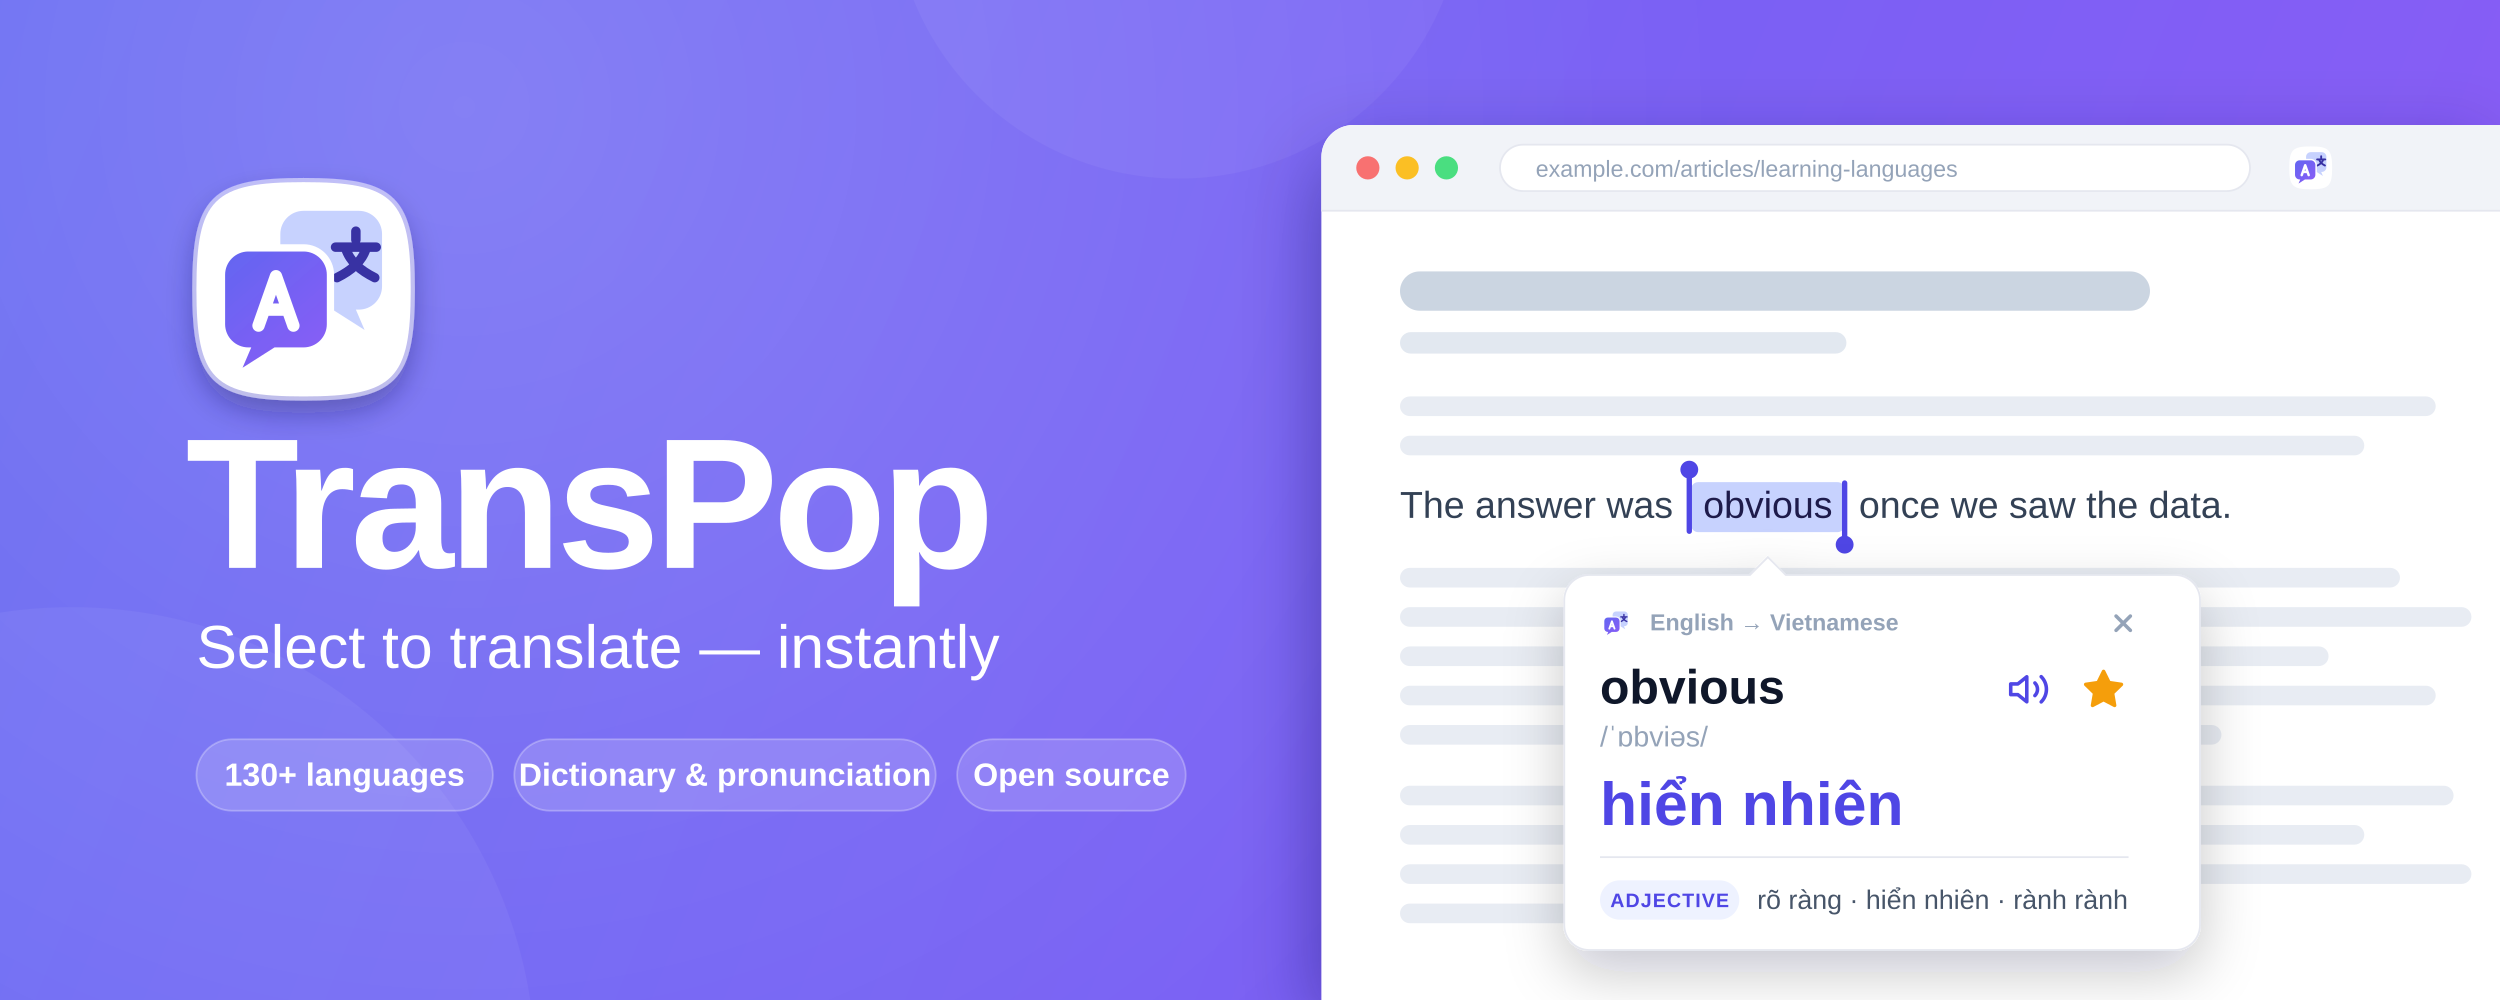
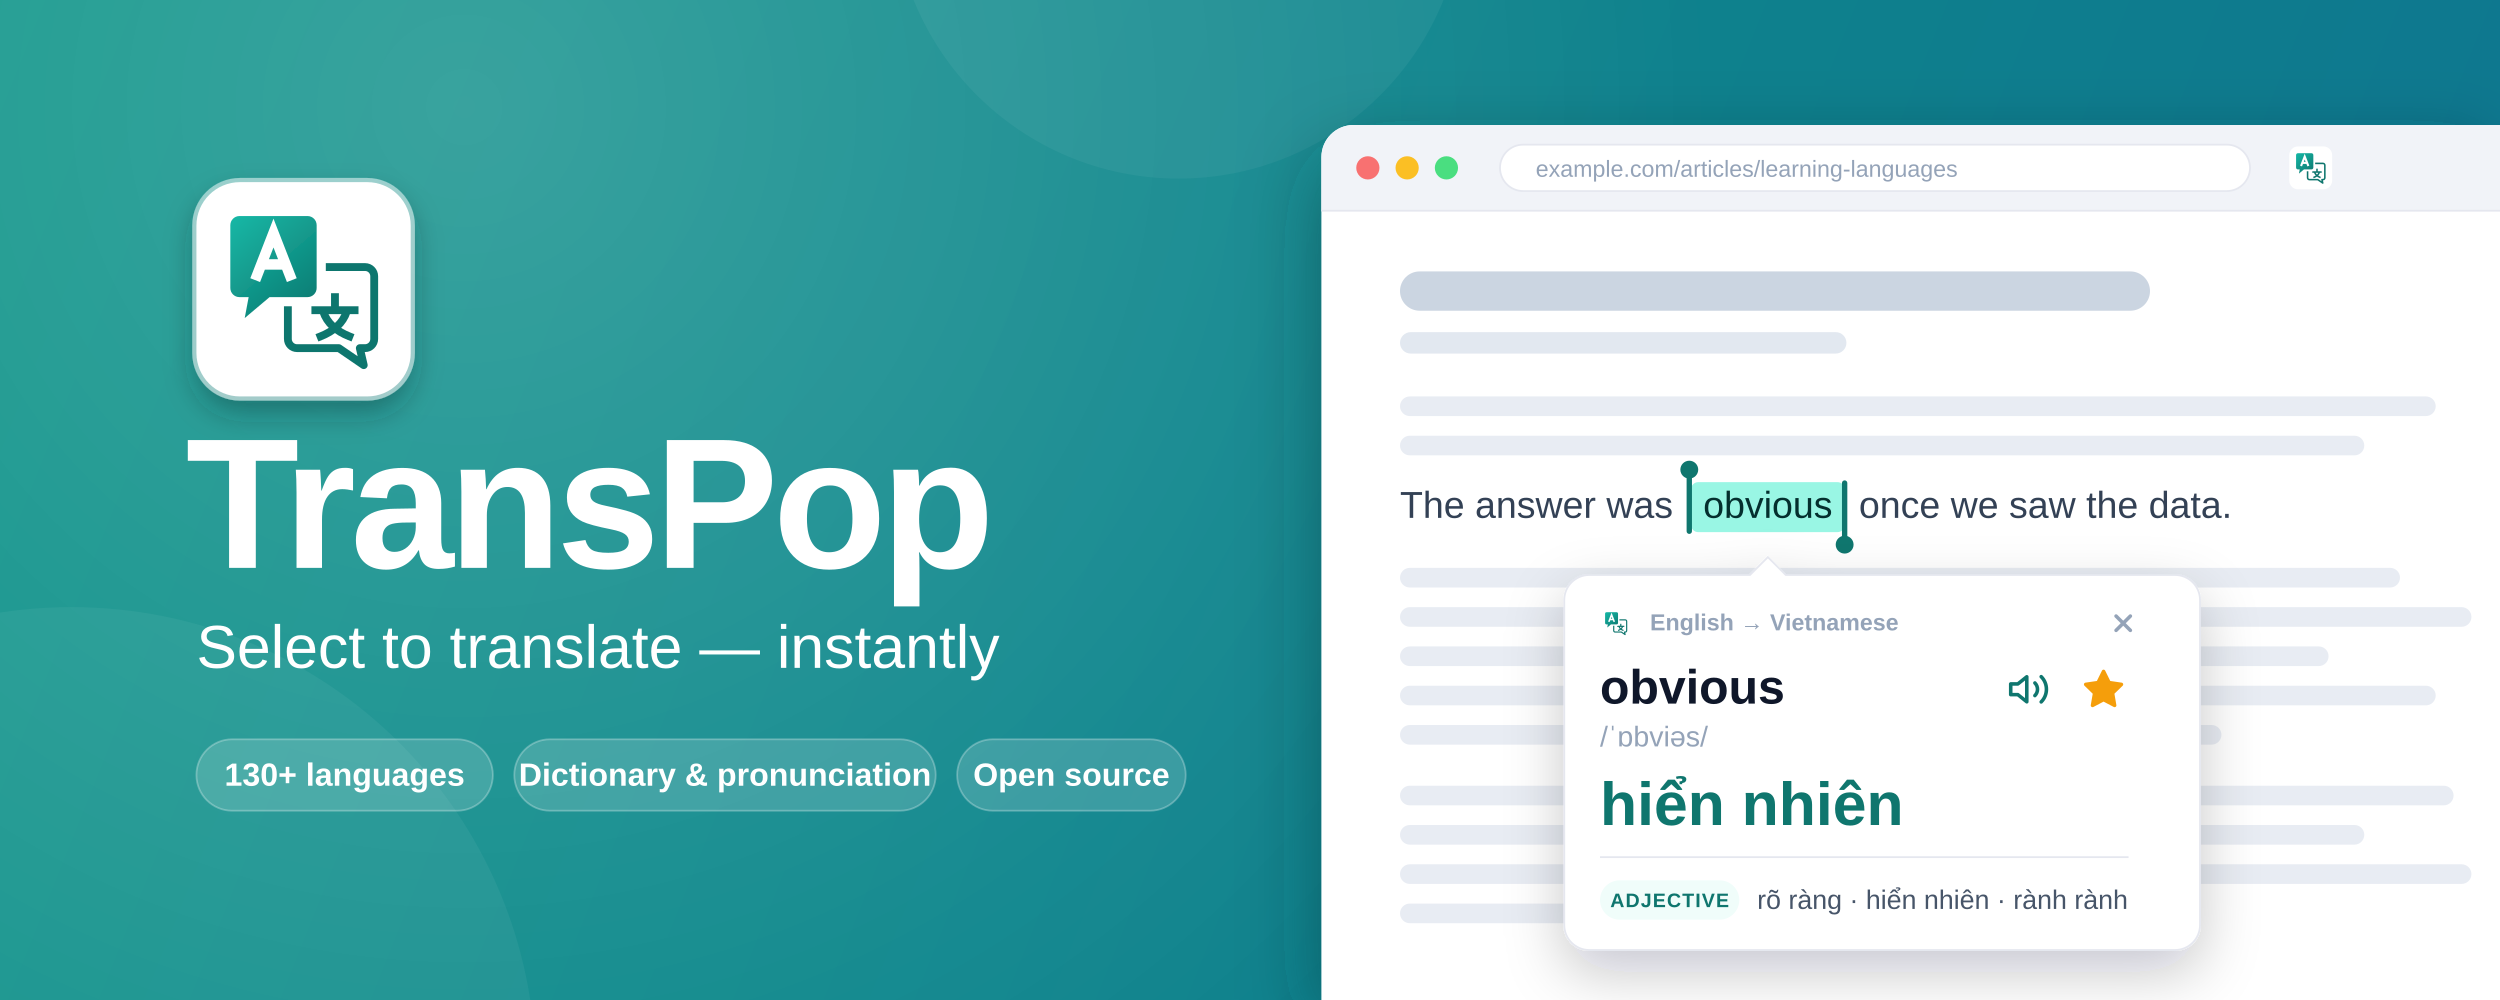
<svg xmlns="http://www.w3.org/2000/svg" width="1400" height="560" viewBox="0 0 1400 560">
  <defs>
    <linearGradient id="bg" x1="0" y1="0" x2="1400" y2="560" gradientUnits="userSpaceOnUse">
-       <stop offset="0" stop-color="#6366F1" />
-       <stop offset="1" stop-color="#8B5CF6" />
+       <stop offset="0" stop-color="#0D9488" />
+       <stop offset="1" stop-color="#0E7490" />
    </linearGradient>
    <linearGradient id="lg" x1="0" y1="0" x2="128" y2="128" gradientUnits="userSpaceOnUse">
-       <stop offset="0" stop-color="#6366F1" />
-       <stop offset="1" stop-color="#8B5CF6" />
+       <stop offset="0" stop-color="#0D9488" />
+       <stop offset="1" stop-color="#0E7490" />
    </linearGradient>
    <radialGradient id="glow" cx="260" cy="60" r="700" gradientUnits="userSpaceOnUse">
      <stop offset="0" stop-color="#FFFFFF" stop-opacity=".18" />
      <stop offset="1" stop-color="#FFFFFF" stop-opacity="0" />
    </radialGradient>
    <filter id="shadow-win" x="-20%" y="-20%" width="140%" height="160%">
      <feGaussianBlur in="SourceAlpha" stdDeviation="22" />
      <feOffset dy="18" result="b" />
-       <feFlood flood-color="#1E1B4B" flood-opacity=".40" />
+       <feFlood flood-color="#042F2E" flood-opacity=".40" />
      <feComposite in2="b" operator="in" />
      <feMerge>
        <feMergeNode />
        <feMergeNode in="SourceGraphic" />
      </feMerge>
    </filter>
    <filter id="shadow-bubble" x="-30%" y="-30%" width="160%" height="170%">
      <feGaussianBlur in="SourceAlpha" stdDeviation="16" />
      <feOffset dy="12" result="b" />
      <feFlood flood-color="#0F172A" flood-opacity=".22" />
      <feComposite in2="b" operator="in" />
      <feMerge>
        <feMergeNode />
        <feMergeNode in="SourceGraphic" />
      </feMerge>
    </filter>
    <filter id="shadow-logo" x="-40%" y="-40%" width="180%" height="200%">
      <feGaussianBlur in="SourceAlpha" stdDeviation="8" />
      <feOffset dy="8" result="b" />
-       <feFlood flood-color="#1E1B4B" flood-opacity=".35" />
+       <feFlood flood-color="#042F2E" flood-opacity=".35" />
      <feComposite in2="b" operator="in" />
      <feMerge>
        <feMergeNode />
        <feMergeNode in="SourceGraphic" />
      </feMerge>
    </filter>
    <g id="mark">
-       <path fill="#FFFFFF" d="M64 0C118 0 128 10 128 64S118 128 64 128 0 118 0 64 10 0 64 0Z" />
+       <path fill="#FFFFFF" d="M26 0h76a26 26 0 0 1 26 26v76a26 26 0 0 1-26 26H26A26 26 0 0 1 0 102V26A26 26 0 0 1 26 0z" />
      <g transform="translate(14 14) scale(.78125)">
        <defs>
-           <linearGradient id="transpop-front-m" x1="10" y1="40" x2="80" y2="120" gradientUnits="userSpaceOnUse">
-             <stop offset="0" stop-color="#6366F1" />
-             <stop offset="1" stop-color="#8B5CF6" />
+           <linearGradient id="transpop-a-m" x1="8" y1="8" x2="74" y2="86" gradientUnits="userSpaceOnUse">
+             <stop offset="0" stop-color="#14B8A6" />
+             <stop offset="1" stop-color="#0F766E" />
          </linearGradient>
          <mask id="transpop-cut-m" maskUnits="userSpaceOnUse" x="0" y="0" width="128" height="128">
            <rect width="128" height="128" fill="#fff" />
-             <path d="M26 40h38a16 16 0 0 1 16 16v34a16 16 0 0 1-16 16H44l-22 14 6-14h-2a16 16 0 0 1-16-16V56a16 16 0 0 1 16-16z" fill="#000" stroke="#000" stroke-width="10" stroke-linejoin="round" />
+             <path d="M15 8h52a7 7 0 0 1 7 7v48a7 7 0 0 1-7 7H38L19 86l3-16h-7a7 7 0 0 1-7-7V15a7 7 0 0 1 7-7z" fill="#000" stroke="#000" stroke-width="14" stroke-linejoin="round" />
          </mask>
        </defs>
-         <g transform="translate(64 64) scale(1.111) translate(-64 -66)">
-           <g mask="url(#transpop-cut-m)">
-             <path d="M64 12h38a16 16 0 0 1 16 16v36a16 16 0 0 1-16 16h-2l6 14-22-14H64a16 16 0 0 1-16-16V28a16 16 0 0 1 16-16z" fill="#C7D2FE" />
-             <path d="M100 26v6M86 37h28M107 38c-3 9-10 15-20 20M93 38c3 9 10 15 20 20" fill="none" stroke="#3730A3" stroke-width="6.5" stroke-linecap="round" stroke-linejoin="round" />
-           </g>
-           <path d="M26 40h38a16 16 0 0 1 16 16v34a16 16 0 0 1-16 16H44l-22 14 6-14h-2a16 16 0 0 1-16-16V56a16 16 0 0 1 16-16z" fill="url(#transpop-front-m)" />
-           <path d="M33 91 45 57 57 91M37.4 80h15.2" fill="none" stroke="#fff" stroke-width="8.5" stroke-linecap="round" stroke-linejoin="round" />
+         <g mask="url(#transpop-cut-m)">
+           <path d="M59 47h52a7 7 0 0 1 7 7v48a7 7 0 0 1-7 7h-4l3 13-19-13H59a7 7 0 0 1-7-7V54a7 7 0 0 1 7-7z" fill="#FFFFFF" stroke="#0F766E" stroke-width="6" stroke-linejoin="round" />
+           <path d="M88 70v6M73 80h30M97 81c-3 9-10 15-20 19M79 81c3 9 10 15 20 19" fill="none" stroke="#0F766E" stroke-width="6" stroke-linecap="square" stroke-linejoin="miter" />
        </g>
+         <path d="M15 8h52a7 7 0 0 1 7 7v48a7 7 0 0 1-7 7H38L19 86l3-16h-7a7 7 0 0 1-7-7V15a7 7 0 0 1 7-7z" fill="url(#transpop-a-m)" />
+         <path d="M27 57 41 21 55 57M32.5 45h17" fill="none" stroke="#FFFFFF" stroke-width="8" stroke-linejoin="miter" stroke-miterlimit="10" />
      </g>
    </g>
  </defs>
  <rect width="1400" height="560" fill="url(#bg)" />
  <rect width="1400" height="560" fill="url(#glow)" />
  <circle cx="40" cy="600" r="260" fill="#FFFFFF" opacity=".05" />
  <circle cx="660" cy="-60" r="160" fill="#FFFFFF" opacity=".05" />
  <g transform="translate(110 102)" filter="url(#shadow-logo)">
-     <path fill="none" stroke="#FFFFFF" stroke-opacity=".5" stroke-width="5" d="M64 0C118 0 128 10 128 64S118 128 64 128 0 118 0 64 10 0 64 0Z" transform="scale(.9375)" />
+     <path fill="none" stroke="#FFFFFF" stroke-opacity=".5" stroke-width="5" d="M26 0h76a26 26 0 0 1 26 26v76a26 26 0 0 1-26 26H26A26 26 0 0 1 0 102V26A26 26 0 0 1 26 0z" transform="scale(.9375)" />
    <use href="#mark" transform="scale(.9375)" />
  </g>
  <g font-family="-apple-system, 'Helvetica Neue', Arial, sans-serif" fill="#FFFFFF">
    <text x="104" y="318" font-size="104" font-weight="700" letter-spacing="-3">TransPop</text>
    <text x="110" y="374" font-size="34" font-weight="500">Select to translate — instantly</text>
  </g>
  <g font-family="-apple-system, 'Helvetica Neue', Arial, sans-serif" font-size="18" font-weight="600" fill="#FFFFFF" text-anchor="middle">
    <rect x="110" y="414" width="166" height="40" rx="20" fill="#FFFFFF" fill-opacity=".16" stroke="#FFFFFF" stroke-opacity=".28" />
    <text x="193" y="440">130+ languages</text>
    <rect x="288" y="414" width="236" height="40" rx="20" fill="#FFFFFF" fill-opacity=".16" stroke="#FFFFFF" stroke-opacity=".28" />
    <text x="406" y="440">Dictionary &amp; pronunciation</text>
    <rect x="536" y="414" width="128" height="40" rx="20" fill="#FFFFFF" fill-opacity=".16" stroke="#FFFFFF" stroke-opacity=".28" />
    <text x="600" y="440">Open source</text>
  </g>
  <g filter="url(#shadow-win)">
    <rect x="740" y="70" width="720" height="560" rx="18" fill="#FFFFFF" />
  </g>
  <path d="M758 70h702v48H740v-30a18 18 0 0 1 18-18z" fill="#F1F3F8" />
  <line x1="740" y1="118" x2="1400" y2="118" stroke="#E5E7EF" />
  <circle cx="766" cy="94" r="6.5" fill="#F87171" />
  <circle cx="788" cy="94" r="6.5" fill="#FBBF24" />
  <circle cx="810" cy="94" r="6.5" fill="#4ADE80" />
  <rect x="840" y="81" width="420" height="26" rx="13" fill="#FFFFFF" stroke="#E5E7EF" />
  <text x="860" y="99" font-family="-apple-system, 'Helvetica Neue', Arial, sans-serif" font-size="13" fill="#94A3B8">example.com/articles/learning-languages</text>
  <g transform="translate(1282 82) scale(.1875)">
    <use href="#mark" />
  </g>
  <rect x="784" y="152" width="420" height="22" rx="11" fill="#CBD5E1" />
  <rect x="784" y="186" width="250" height="12" rx="6" fill="#E2E8F0" />
  <rect x="784" y="222" width="580" height="11" rx="5.5" fill="#E8ECF3" />
  <rect x="784" y="244" width="540" height="11" rx="5.5" fill="#E8ECF3" />
  <g font-family="-apple-system, 'Helvetica Neue', Arial, sans-serif" font-size="21" fill="#334155">
    <text x="784" y="290">The answer was</text>
-     <rect x="947" y="270" width="86" height="28" rx="4" fill="#C7D2FE" />
-     <text x="990" y="290" text-anchor="middle" fill="#1E1B4B">obvious</text>
-     <g fill="#4F46E5">
+     <rect x="947" y="270" width="86" height="28" rx="4" fill="#99F6E4" />
+     <text x="990" y="290" text-anchor="middle" fill="#042F2E">obvious</text>
+     <g fill="#0F766E">
      <rect x="944.5" y="265" width="3" height="34" rx="1.5" />
      <circle cx="946" cy="263" r="5" />
      <rect x="1031.5" y="269" width="3" height="34" rx="1.5" />
      <circle cx="1033" cy="305" r="5" />
    </g>
    <text x="1041" y="290">once we saw the data.</text>
  </g>
  <rect x="784" y="318" width="560" height="11" rx="5.5" fill="#E8ECF3" />
  <rect x="784" y="340" width="600" height="11" rx="5.5" fill="#E8ECF3" />
  <rect x="784" y="362" width="520" height="11" rx="5.5" fill="#E8ECF3" />
  <rect x="784" y="384" width="580" height="11" rx="5.5" fill="#E8ECF3" />
  <rect x="784" y="406" width="460" height="11" rx="5.5" fill="#E8ECF3" />
  <rect x="784" y="440" width="590" height="11" rx="5.5" fill="#E8ECF3" />
  <rect x="784" y="462" width="540" height="11" rx="5.5" fill="#E8ECF3" />
  <rect x="784" y="484" width="600" height="11" rx="5.5" fill="#E8ECF3" />
  <rect x="784" y="506" width="380" height="11" rx="5.5" fill="#E8ECF3" />
  <g filter="url(#shadow-bubble)">
    <path fill="#FFFFFF" stroke="#E5E7EF" d="M876 336a14 14 0 0 1 14-14h90l10-10 10 10h218a14 14 0 0 1 14 14v182a14 14 0 0 1-14 14H890a14 14 0 0 1-14-14z" />
  </g>
  <g font-family="-apple-system, 'Helvetica Neue', Arial, sans-serif">
    <g transform="translate(896 340) scale(.140625)">
      <use href="#mark" />
    </g>
    <text x="924" y="353" font-size="13" font-weight="600" fill="#94A3B8">English  →  Vietnamese</text>
    <g transform="translate(1180 340)" fill="none" stroke="#94A3B8" stroke-width="2" stroke-linecap="round">
      <path d="M13 5 5 13M5 5l8 8" />
    </g>
    <text x="896" y="394" font-size="27" font-weight="700" fill="#0F172A">obvious</text>
    <text x="896" y="418" font-size="16" fill="#94A3B8">/ˈɒbviəs/</text>
-     <g transform="translate(1124 374)" fill="none" stroke="#4F46E5" stroke-width="2" stroke-linecap="round" stroke-linejoin="round">
+     <g transform="translate(1124 374)" fill="none" stroke="#0F766E" stroke-width="2" stroke-linecap="round" stroke-linejoin="round">
      <polygon points="11 5 6 9 2 9 2 15 6 15 11 19 11 5" />
      <path d="M15.54 8.46a5 5 0 0 1 0 7.07" />
      <path d="M19.07 4.93a10 10 0 0 1 0 14.14" />
    </g>
    <g transform="translate(1166 374)" fill="#F59E0B" stroke="#F59E0B" stroke-width="2" stroke-linejoin="round">
      <polygon points="12 2 15.09 8.26 22 9.27 17 14.14 18.18 21.02 12 17.77 5.82 21.02 7 14.14 2 9.27 8.91 8.26 12 2" />
    </g>
-     <text x="896" y="462" font-size="34" font-weight="700" fill="#4F46E5">hiển nhiên</text>
+     <text x="896" y="462" font-size="34" font-weight="700" fill="#0F766E">hiển nhiên</text>
    <line x1="896" y1="480" x2="1192" y2="480" stroke="#E5E7EF" />
-     <rect x="896" y="493" width="78" height="22" rx="11" fill="#EEF2FF" />
-     <text x="935" y="508" font-size="11" font-weight="700" fill="#4F46E5" text-anchor="middle" letter-spacing=".6">ADJECTIVE</text>
+     <rect x="896" y="493" width="78" height="22" rx="11" fill="#F0FDFA" />
+     <text x="935" y="508" font-size="11" font-weight="700" fill="#0F766E" text-anchor="middle" letter-spacing=".6">ADJECTIVE</text>
    <text x="984" y="509" font-size="15" fill="#475569">rõ ràng · hiển nhiên · rành rành</text>
  </g>
</svg>
